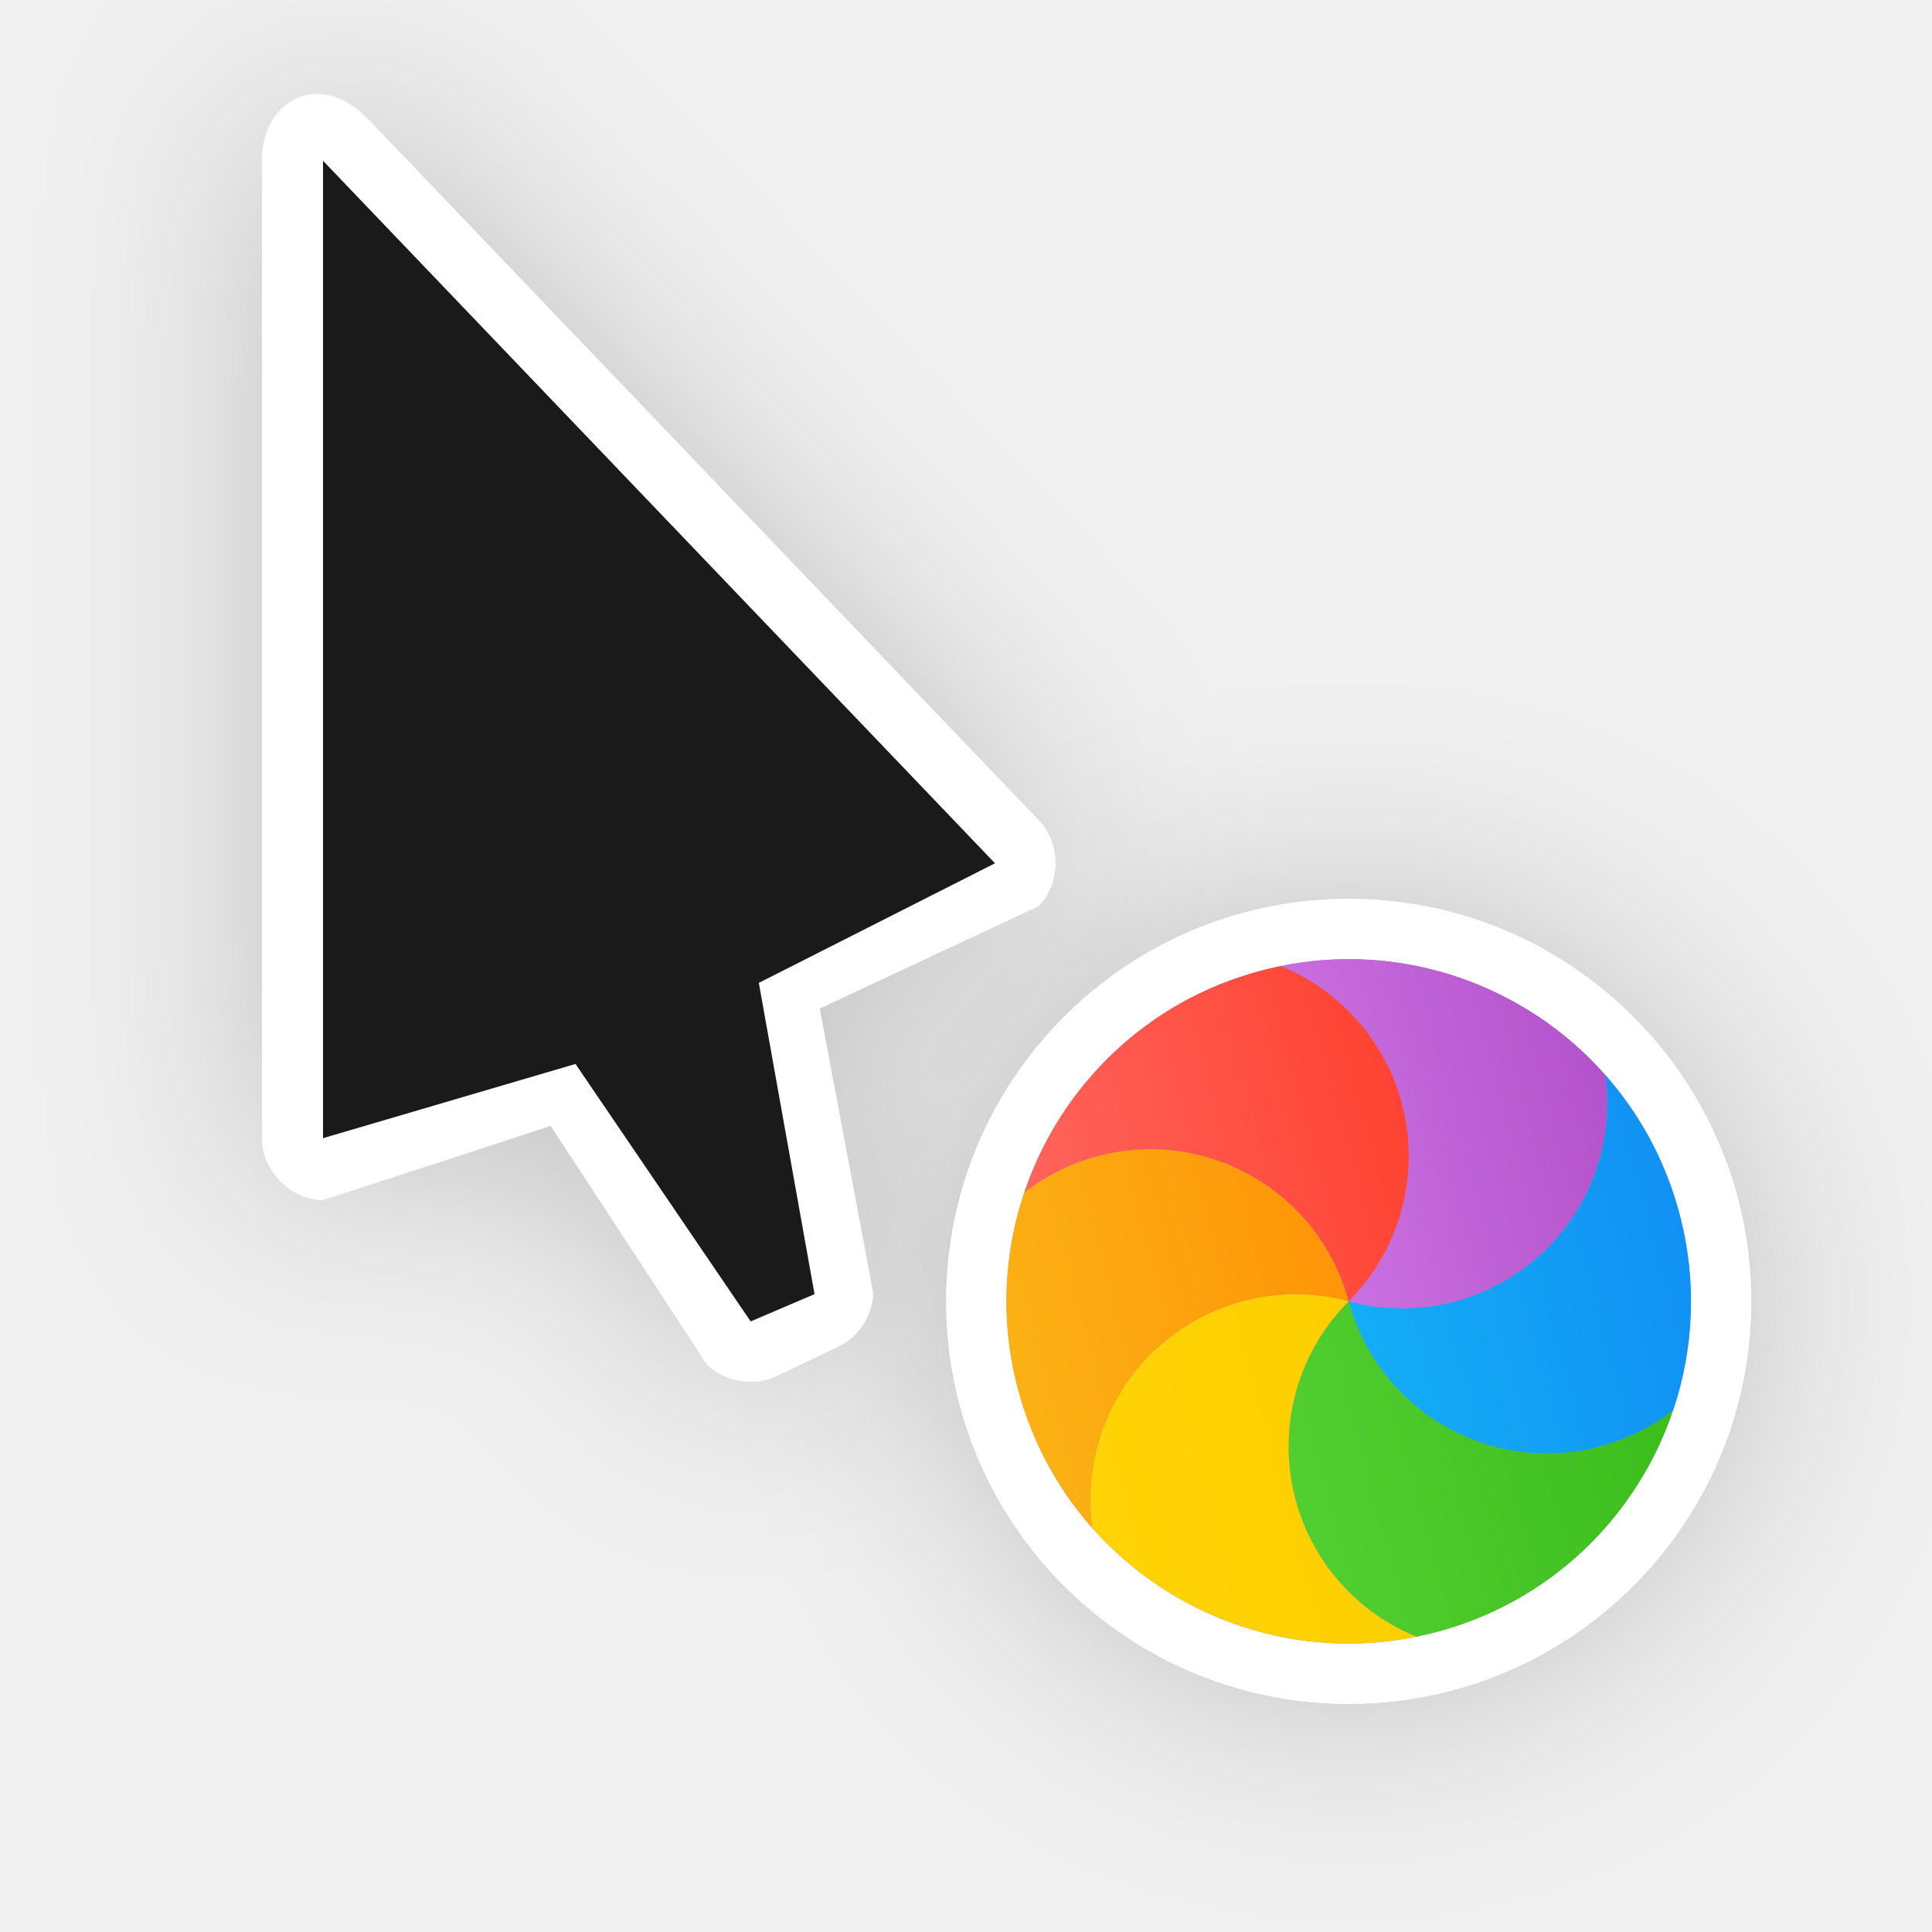
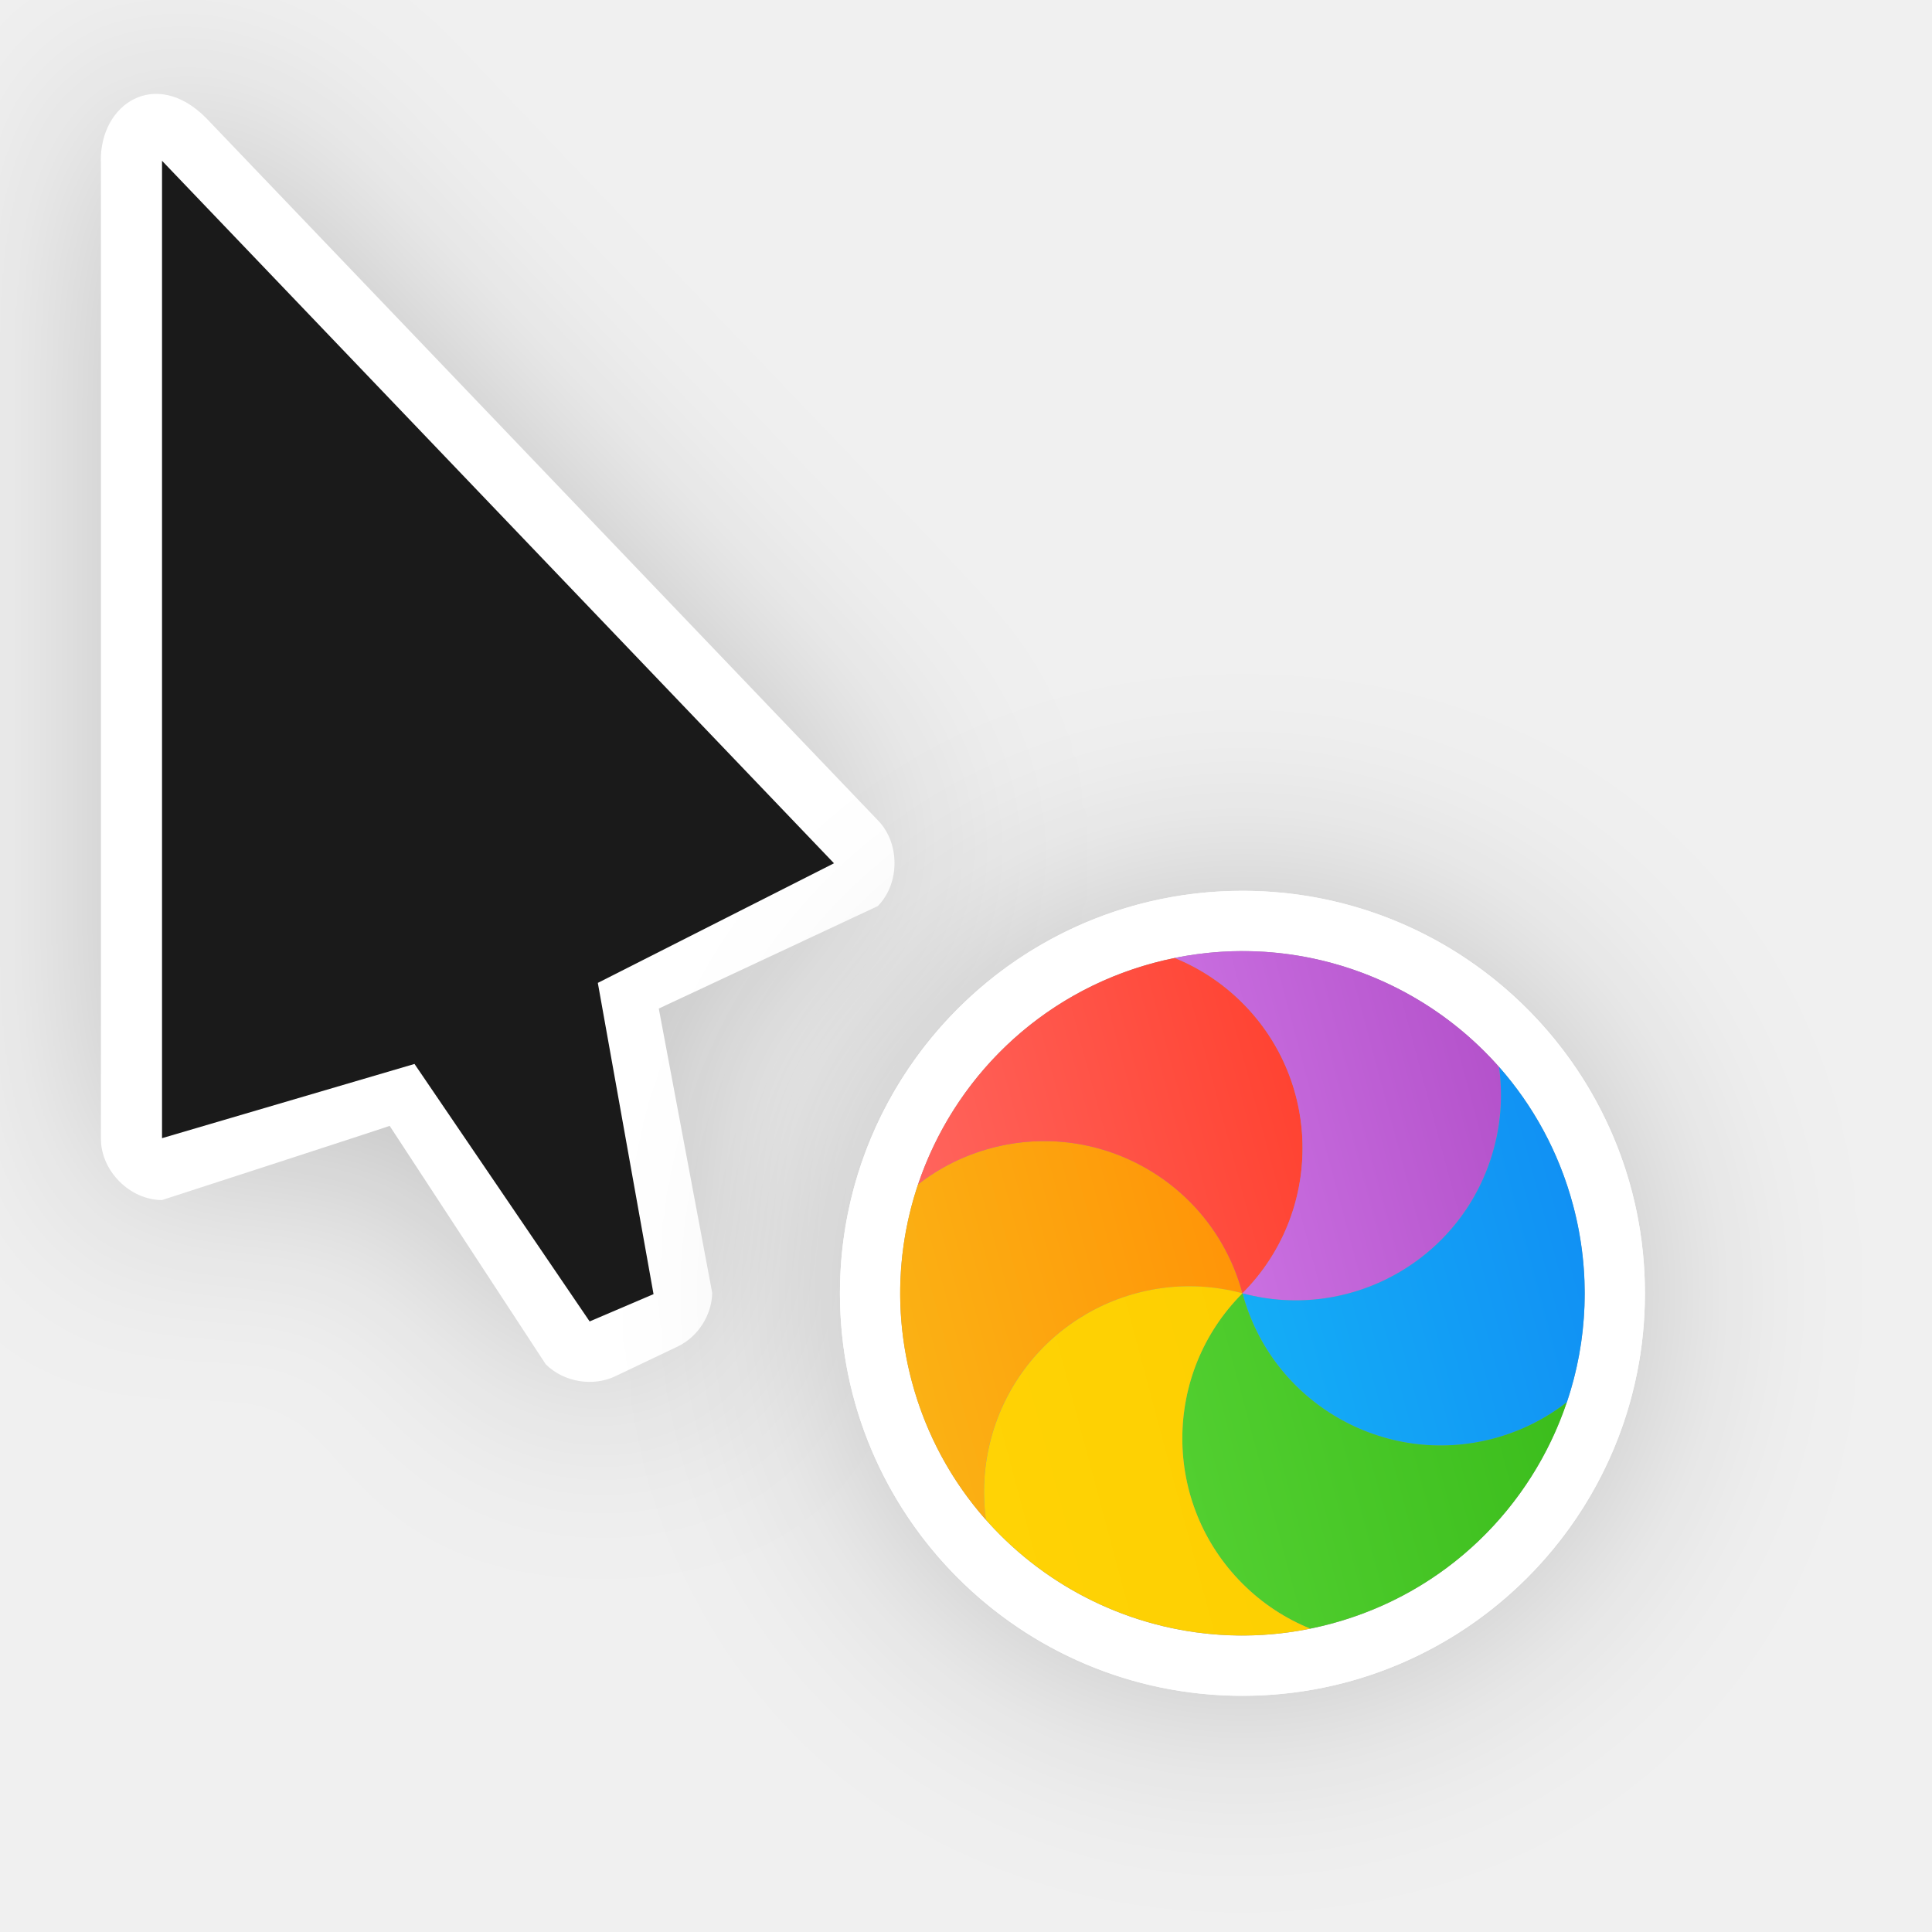
<svg xmlns="http://www.w3.org/2000/svg" height="24" viewBox="0 0 24 24" width="24" version="1.1" id="svg82">
  <defs id="defs86">
    <filter style="color-interpolation-filters:sRGB" id="filter1719" x="-0.328" width="1.656" y="-0.202" height="1.404">
      <feGaussianBlur stdDeviation="1.347" id="feGaussianBlur1721" />
    </filter>
    <filter style="color-interpolation-filters:sRGB" id="filter1723" x="-0.323" width="1.647" y="-0.323" height="1.647">
      <feGaussianBlur stdDeviation="2.965" id="feGaussianBlur1725" />
    </filter>
  </defs>
  <linearGradient id="a" gradientTransform="matrix(0.4579123,0,0,0.4380064,8.607332,9.250079)" gradientUnits="userSpaceOnUse" x1="17.871" x2="17.871" y1="7.669" y2="17.893">
    <stop offset="0" stop-color="#fbb114" id="stop2" />
    <stop offset="1" stop-color="#ff9508" id="stop4" />
  </linearGradient>
  <linearGradient id="b" gradientTransform="matrix(0.4206575,0,0,0.4767976,8.607332,9.250079)" gradientUnits="userSpaceOnUse" x1="23.954" x2="23.954" y1="8.61" y2="19.256">
    <stop offset="0" stop-color="#ff645d" id="stop7" />
    <stop offset="1" stop-color="#ff4332" id="stop9" />
  </linearGradient>
  <linearGradient id="c" gradientTransform="matrix(0.4914857,0,0,0.4080861,8.607332,9.250079)" gradientUnits="userSpaceOnUse" x1="20.127" x2="20.127" y1="19.205" y2="29.033">
    <stop offset="0" stop-color="#ca70e1" id="stop12" />
    <stop offset="1" stop-color="#b452cb" id="stop14" />
  </linearGradient>
  <linearGradient id="d" gradientTransform="matrix(0.4579123,0,0,0.4380064,8.607332,9.250079)" gradientUnits="userSpaceOnUse" x1="16.36" x2="16.36" y1="17.893" y2="28.118">
    <stop offset="0" stop-color="#14adf6" id="stop17" />
    <stop offset="1" stop-color="#1191f4" id="stop19" />
  </linearGradient>
  <linearGradient id="e" gradientTransform="matrix(0.4206575,0,0,0.4767976,8.607332,9.250079)" gradientUnits="userSpaceOnUse" x1="13.308" x2="13.308" y1="13.619" y2="24.265">
    <stop offset="0" stop-color="#52cf30" id="stop22" />
    <stop offset="1" stop-color="#3bbd1c" id="stop24" />
  </linearGradient>
  <linearGradient id="f" gradientTransform="matrix(0.4914857,0,0,0.4080861,8.607332,9.250079)" gradientUnits="userSpaceOnUse" x1="11.766" x2="11.766" y1="9.377" y2="19.205">
    <stop offset="0" stop-color="#ffd305" id="stop27" />
    <stop offset="1" stop-color="#fdcf01" id="stop29" />
  </linearGradient>
  <filter id="g" height="1.272" width="1.441" x="-0.22" y="-0.136" style="color-interpolation-filters:sRGB">
    <feGaussianBlur stdDeviation="1.192" id="feGaussianBlur32" />
  </filter>
  <filter id="h" height="1.444" width="1.444" x="-0.222" y="-0.222" style="color-interpolation-filters:sRGB">
    <feGaussianBlur stdDeviation="1.202" id="feGaussianBlur35" />
  </filter>
-   <path style="opacity:0.2;fill:#000000;fill-opacity:1;stroke-width:0.759;filter:url(#filter1719)" id="path1677" d="M 3.254,2.007 V 14.149 c 3.8e-5,0.397 0.362,0.759 0.759,0.759 0,0 2.946,-0.956 2.828,-0.922 l 1.939,2.962 c 0.224,0.224 0.594,0.284 0.877,0.142 l 0.765,-0.364 c 0.249,-0.121 0.42,-0.387 0.427,-0.664 l -0.664,-3.533 2.721,-1.272 c 0.277,-0.281 0.277,-0.787 0,-1.067 L 4.558,1.462 C 3.936,0.84 3.241,1.284 3.254,2.007 Z" />
-   <g transform="matrix(0.4545453,0,0,0.4545453,-147.3018,-353.978)" style="opacity:0.2;fill:#000000;fill-opacity:1;fill-rule:evenodd;filter:url(#filter1723)" id="g1697">
+   <path style="opacity:0.2;fill:#000000;fill-opacity:1;stroke-width:0.759;filter:url(#filter1719)" id="path1677" d="M 1.254,2.007 V 14.149 c 3.8e-5,0.397 0.362,0.759 0.759,0.759 0,0 2.946,-0.956 2.828,-0.922 l 1.939,2.962 c 0.224,0.224 0.594,0.284 0.877,0.142 L 8.422,16.726 c 0.249,-0.121 0.42,-0.387 0.427,-0.664 l -0.664,-3.533 2.721,-1.272 c 0.277,-0.281 0.277,-0.787 0,-1.067 L 2.558,1.462 C 1.936,0.84 1.241,1.284 1.254,2.007 Z" />
+   <g id="g46" transform="matrix(0.7588509,0,0,0.7588509,-122.5974,-577.1077)">
+     <path style="fill:#ffffff" id="path42" d="m 163.209,763.147 v 16 c 5e-5,0.524 0.476,1 1,1 0,0 3.883,-1.259 3.726,-1.215 l 2.555,3.903 c 0.295,0.295 0.783,0.375 1.156,0.188 l 1.008,-0.48 c 0.328,-0.159 0.554,-0.51 0.562,-0.875 l -0.875,-4.656 3.585,-1.677 c 0.365,-0.37 0.365,-1.037 0,-1.406 l -11,-11.5 c -0.82,-0.82 -1.736,-0.235 -1.719,0.719 z" />
+     <path style="fill:#1a1a1a" id="path44" d="m 164.209,779.134 v -16 l 11,11.5 -3.866,1.958 0.912,5.095 -1.046,0.447 -2.867,-4.215 z" />
+   </g>
+   <g transform="matrix(0.4545453,0,0,0.4545453,-148.6218,-354.078)" style="opacity:0.2;fill:#000000;fill-opacity:1;fill-rule:evenodd;filter:url(#filter1723)" id="g1697">
    <circle id="circle1683" r="11" cy="814.317" cx="360.923" style="fill:#000000;fill-opacity:1" />
    <path id="path1685" d="m 367.005,805.15 c 0.333,0.789 0.518,1.656 0.518,2.567 0,3.645 -2.955,6.6 -6.6,6.6 1.823,-3.157 0.741,-7.193 -2.416,-9.016 -0.789,-0.456 -1.633,-0.73 -2.484,-0.835 1.475,-0.735 3.139,-1.149 4.9,-1.149 2.249,0 4.34,0.675 6.082,1.833 z" style="fill:#000000;fill-opacity:1" />
    <path id="path1687" d="m 371.902,815.002 c -0.516,0.683 -1.175,1.276 -1.963,1.731 -3.157,1.823 -7.193,0.741 -9.016,-2.416 3.645,0 6.6,-2.955 6.6,-6.6 0,-0.91 -0.184,-1.778 -0.518,-2.567 2.964,1.971 4.918,5.341 4.918,9.167 0,0.23 -0.007,0.459 -0.021,0.685 z" style="fill:#000000;fill-opacity:1" />
    <path id="path1689" d="m 365.823,824.168 c -0.851,-0.106 -1.695,-0.38 -2.484,-0.835 -3.157,-1.823 -4.238,-5.859 -2.416,-9.016 1.823,3.157 5.859,4.238 9.016,2.416 0.788,-0.455 1.447,-1.048 1.963,-1.731 -0.247,4.022 -2.656,7.46 -6.079,9.166 z" style="fill:#000000;fill-opacity:1" />
    <path id="path1691" d="m 354.841,823.484 c -0.333,-0.789 -0.518,-1.656 -0.518,-2.567 0,-3.645 2.955,-6.6 6.6,-6.6 -1.823,3.157 -0.741,7.193 2.416,9.016 0.789,0.456 1.633,0.73 2.484,0.835 -1.475,0.735 -3.139,1.149 -4.9,1.149 -2.249,0 -4.34,-0.675 -6.082,-1.833 z" style="fill:#000000;fill-opacity:1" />
    <path id="path1693" d="m 349.944,813.632 c 0.516,-0.683 1.175,-1.276 1.963,-1.731 3.157,-1.823 7.193,-0.741 9.016,2.416 -3.645,0 -6.6,2.955 -6.6,6.6 0,0.91 0.184,1.778 0.518,2.567 -2.964,-1.971 -4.918,-5.341 -4.918,-9.167 0,-0.23 0.007,-0.459 0.021,-0.685 z" style="fill:#000000;fill-opacity:1" />
    <path id="path1695" d="m 356.023,804.466 c 0.851,0.106 1.695,0.38 2.484,0.835 3.157,1.823 4.238,5.859 2.416,9.016 -1.823,-3.157 -5.859,-4.238 -9.016,-2.416 -0.788,0.455 -1.447,1.048 -1.963,1.731 0.247,-4.022 2.656,-7.46 6.079,-9.166 z" style="fill:#000000;fill-opacity:1" />
  </g>
-   <g id="g46" transform="matrix(0.7588509,0,0,0.7588509,-120.5974,-577.1077)">
-     <path style="fill:#ffffff" id="path42" d="m 163.209,763.147 v 16 c 5e-5,0.524 0.476,1 1,1 0,0 3.883,-1.259 3.726,-1.215 l 2.555,3.903 c 0.295,0.295 0.783,0.375 1.156,0.188 l 1.008,-0.48 c 0.328,-0.159 0.554,-0.51 0.562,-0.875 l -0.875,-4.656 3.585,-1.677 c 0.365,-0.37 0.365,-1.037 0,-1.406 l -11,-11.5 c -0.82,-0.82 -1.736,-0.235 -1.719,0.719 z" />
-     <path style="fill:#1a1a1a" id="path44" d="m 164.209,779.134 v -16 l 11,11.5 -3.866,1.958 0.912,5.095 -1.046,0.447 -2.867,-4.215 z" />
-   </g>
-   <g id="g62" style="fill:#ffffff;fill-rule:evenodd" transform="matrix(0.4545453,0,0,0.4545453,-147.3018,-353.978)">
+   <g id="g62" style="fill:#ffffff;fill-rule:evenodd" transform="matrix(0.4545453,0,0,0.4545453,-148.6218,-354.078)">
    <circle cx="360.923" cy="814.317" r="11" id="circle48" />
    <path d="m 367.005,805.15 c 0.333,0.789 0.518,1.656 0.518,2.567 0,3.645 -2.955,6.6 -6.6,6.6 1.823,-3.157 0.741,-7.193 -2.416,-9.016 -0.789,-0.456 -1.633,-0.73 -2.484,-0.835 1.475,-0.735 3.139,-1.149 4.9,-1.149 2.249,0 4.34,0.675 6.082,1.833 z" id="path50" />
    <path d="m 371.902,815.002 c -0.516,0.683 -1.175,1.276 -1.963,1.731 -3.157,1.823 -7.193,0.741 -9.016,-2.416 3.645,0 6.6,-2.955 6.6,-6.6 0,-0.91 -0.184,-1.778 -0.518,-2.567 2.964,1.971 4.918,5.341 4.918,9.167 0,0.23 -0.007,0.459 -0.021,0.685 z" id="path52" />
    <path d="m 365.823,824.168 c -0.851,-0.106 -1.695,-0.38 -2.484,-0.835 -3.157,-1.823 -4.238,-5.859 -2.416,-9.016 1.823,3.157 5.859,4.238 9.016,2.416 0.788,-0.455 1.447,-1.048 1.963,-1.731 -0.247,4.022 -2.656,7.46 -6.079,9.166 z" id="path54" />
    <path d="m 354.841,823.484 c -0.333,-0.789 -0.518,-1.656 -0.518,-2.567 0,-3.645 2.955,-6.6 6.6,-6.6 -1.823,3.157 -0.741,7.193 2.416,9.016 0.789,0.456 1.633,0.73 2.484,0.835 -1.475,0.735 -3.139,1.149 -4.9,1.149 -2.249,0 -4.34,-0.675 -6.082,-1.833 z" id="path56" />
    <path d="m 349.944,813.632 c 0.516,-0.683 1.175,-1.276 1.963,-1.731 3.157,-1.823 7.193,-0.741 9.016,2.416 -3.645,0 -6.6,2.955 -6.6,6.6 0,0.91 0.184,1.778 0.518,2.567 -2.964,-1.971 -4.918,-5.341 -4.918,-9.167 0,-0.23 0.007,-0.459 0.021,-0.685 z" id="path58" />
    <path d="m 356.023,804.466 c 0.851,0.106 1.695,0.38 2.484,0.835 3.157,1.823 4.238,5.859 2.416,9.016 -1.823,-3.157 -5.859,-4.238 -9.016,-2.416 -0.788,0.455 -1.447,1.048 -1.963,1.731 0.247,-4.022 2.656,-7.46 6.079,-9.166 z" id="path60" />
  </g>
-   <g id="g1646" transform="rotate(-105,16.04391,16.53462)">
+   <g id="g1646" transform="rotate(-105,15.34555,16.99106)">
    <circle style="fill:#959595;fill-rule:evenodd;stroke-width:0.423" id="circle64" r="4.25" cy="17.316" cx="16.216" />
    <g transform="matrix(0.9489808,0,0,0.9489808,0.6105051,1.100282)" id="g1636">
      <path d="m 18.921,13.355 c 0.136,0.321 0.211,0.674 0.211,1.045 0,1.484 -1.203,2.687 -2.687,2.687 0.742,-1.285 0.302,-2.929 -0.984,-3.671 -0.321,-0.185 -0.665,-0.297 -1.011,-0.34 0.601,-0.299 1.278,-0.468 1.995,-0.468 0.916,0 1.767,0.275 2.476,0.746 z" id="path66" style="fill:url(#a);fill-rule:evenodd;stroke-width:0.445" />
      <path d="m 20.915,17.366 c -0.21,0.278 -0.478,0.519 -0.799,0.705 -1.285,0.742 -2.929,0.302 -3.671,-0.984 1.484,0 2.687,-1.203 2.687,-2.687 0,-0.371 -0.075,-0.724 -0.211,-1.045 1.207,0.802 2.002,2.174 2.002,3.732 0,0.094 -0.003,0.187 -0.009,0.279 z" id="path68" style="fill:url(#b);fill-rule:evenodd;stroke-width:0.445" />
      <path d="m 18.44,21.098 c -0.346,-0.043 -0.69,-0.155 -1.011,-0.34 -1.285,-0.742 -1.726,-2.385 -0.984,-3.671 0.742,1.285 2.385,1.726 3.671,0.984 0.321,-0.185 0.589,-0.427 0.799,-0.705 -0.101,1.638 -1.081,3.037 -2.475,3.732 z" id="path70" style="fill:url(#c);fill-rule:evenodd;stroke-width:0.445" />
      <path d="m 13.968,20.82 c -0.136,-0.321 -0.211,-0.674 -0.211,-1.045 0,-1.484 1.203,-2.687 2.687,-2.687 -0.742,1.285 -0.302,2.929 0.984,3.671 0.321,0.186 0.665,0.297 1.011,0.34 -0.601,0.299 -1.278,0.468 -1.995,0.468 -0.916,0 -1.767,-0.275 -2.476,-0.746 z" id="path72" style="fill:url(#d);fill-rule:evenodd;stroke-width:0.445" />
      <path d="m 11.975,16.809 c 0.21,-0.278 0.478,-0.519 0.799,-0.705 1.285,-0.742 2.929,-0.302 3.671,0.984 -1.484,0 -2.687,1.203 -2.687,2.687 0,0.371 0.075,0.724 0.211,1.045 -1.207,-0.802 -2.002,-2.174 -2.002,-3.732 0,-0.094 0.003,-0.187 0.009,-0.279 z" id="path74" style="fill:url(#e);fill-rule:evenodd;stroke-width:0.445" />
      <path d="m 14.45,13.077 c 0.346,0.043 0.69,0.155 1.011,0.34 1.285,0.742 1.726,2.385 0.984,3.671 -0.742,-1.285 -2.385,-1.726 -3.671,-0.984 -0.321,0.185 -0.589,0.427 -0.799,0.705 0.101,-1.638 1.081,-3.037 2.475,-3.732 z" id="path76" style="fill:url(#f);fill-rule:evenodd;stroke-width:0.445" />
    </g>
  </g>
</svg>
